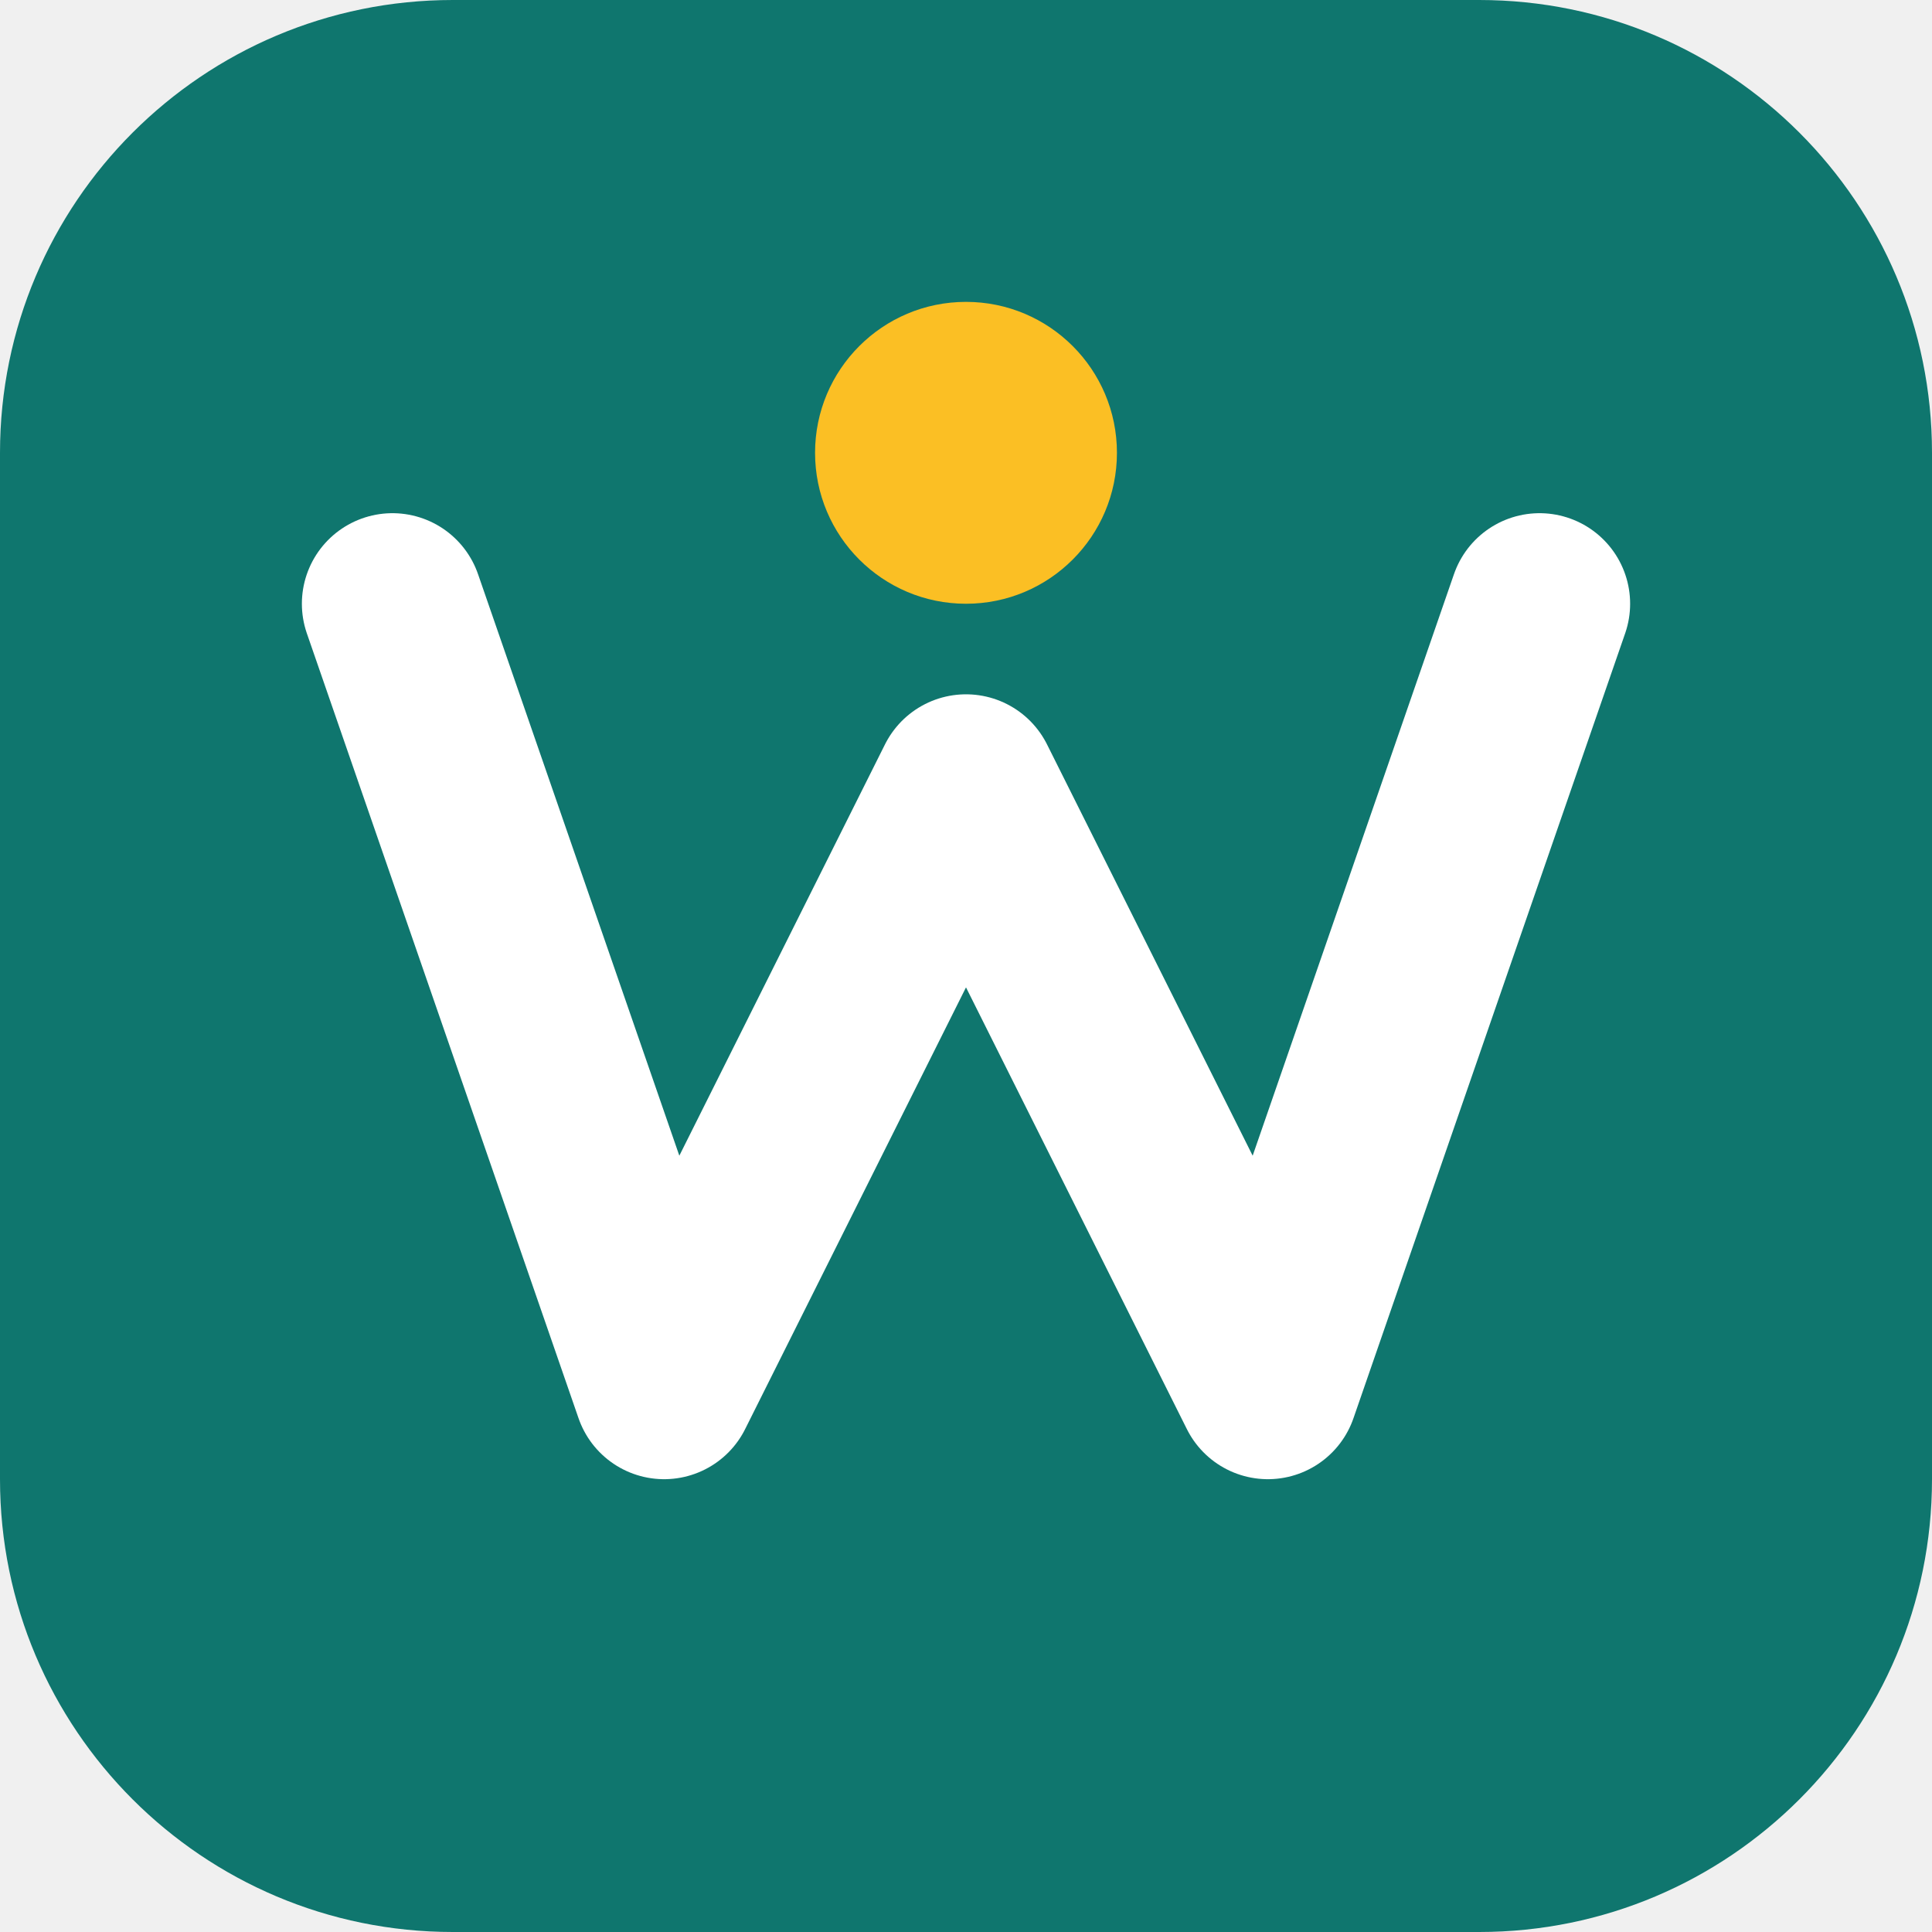
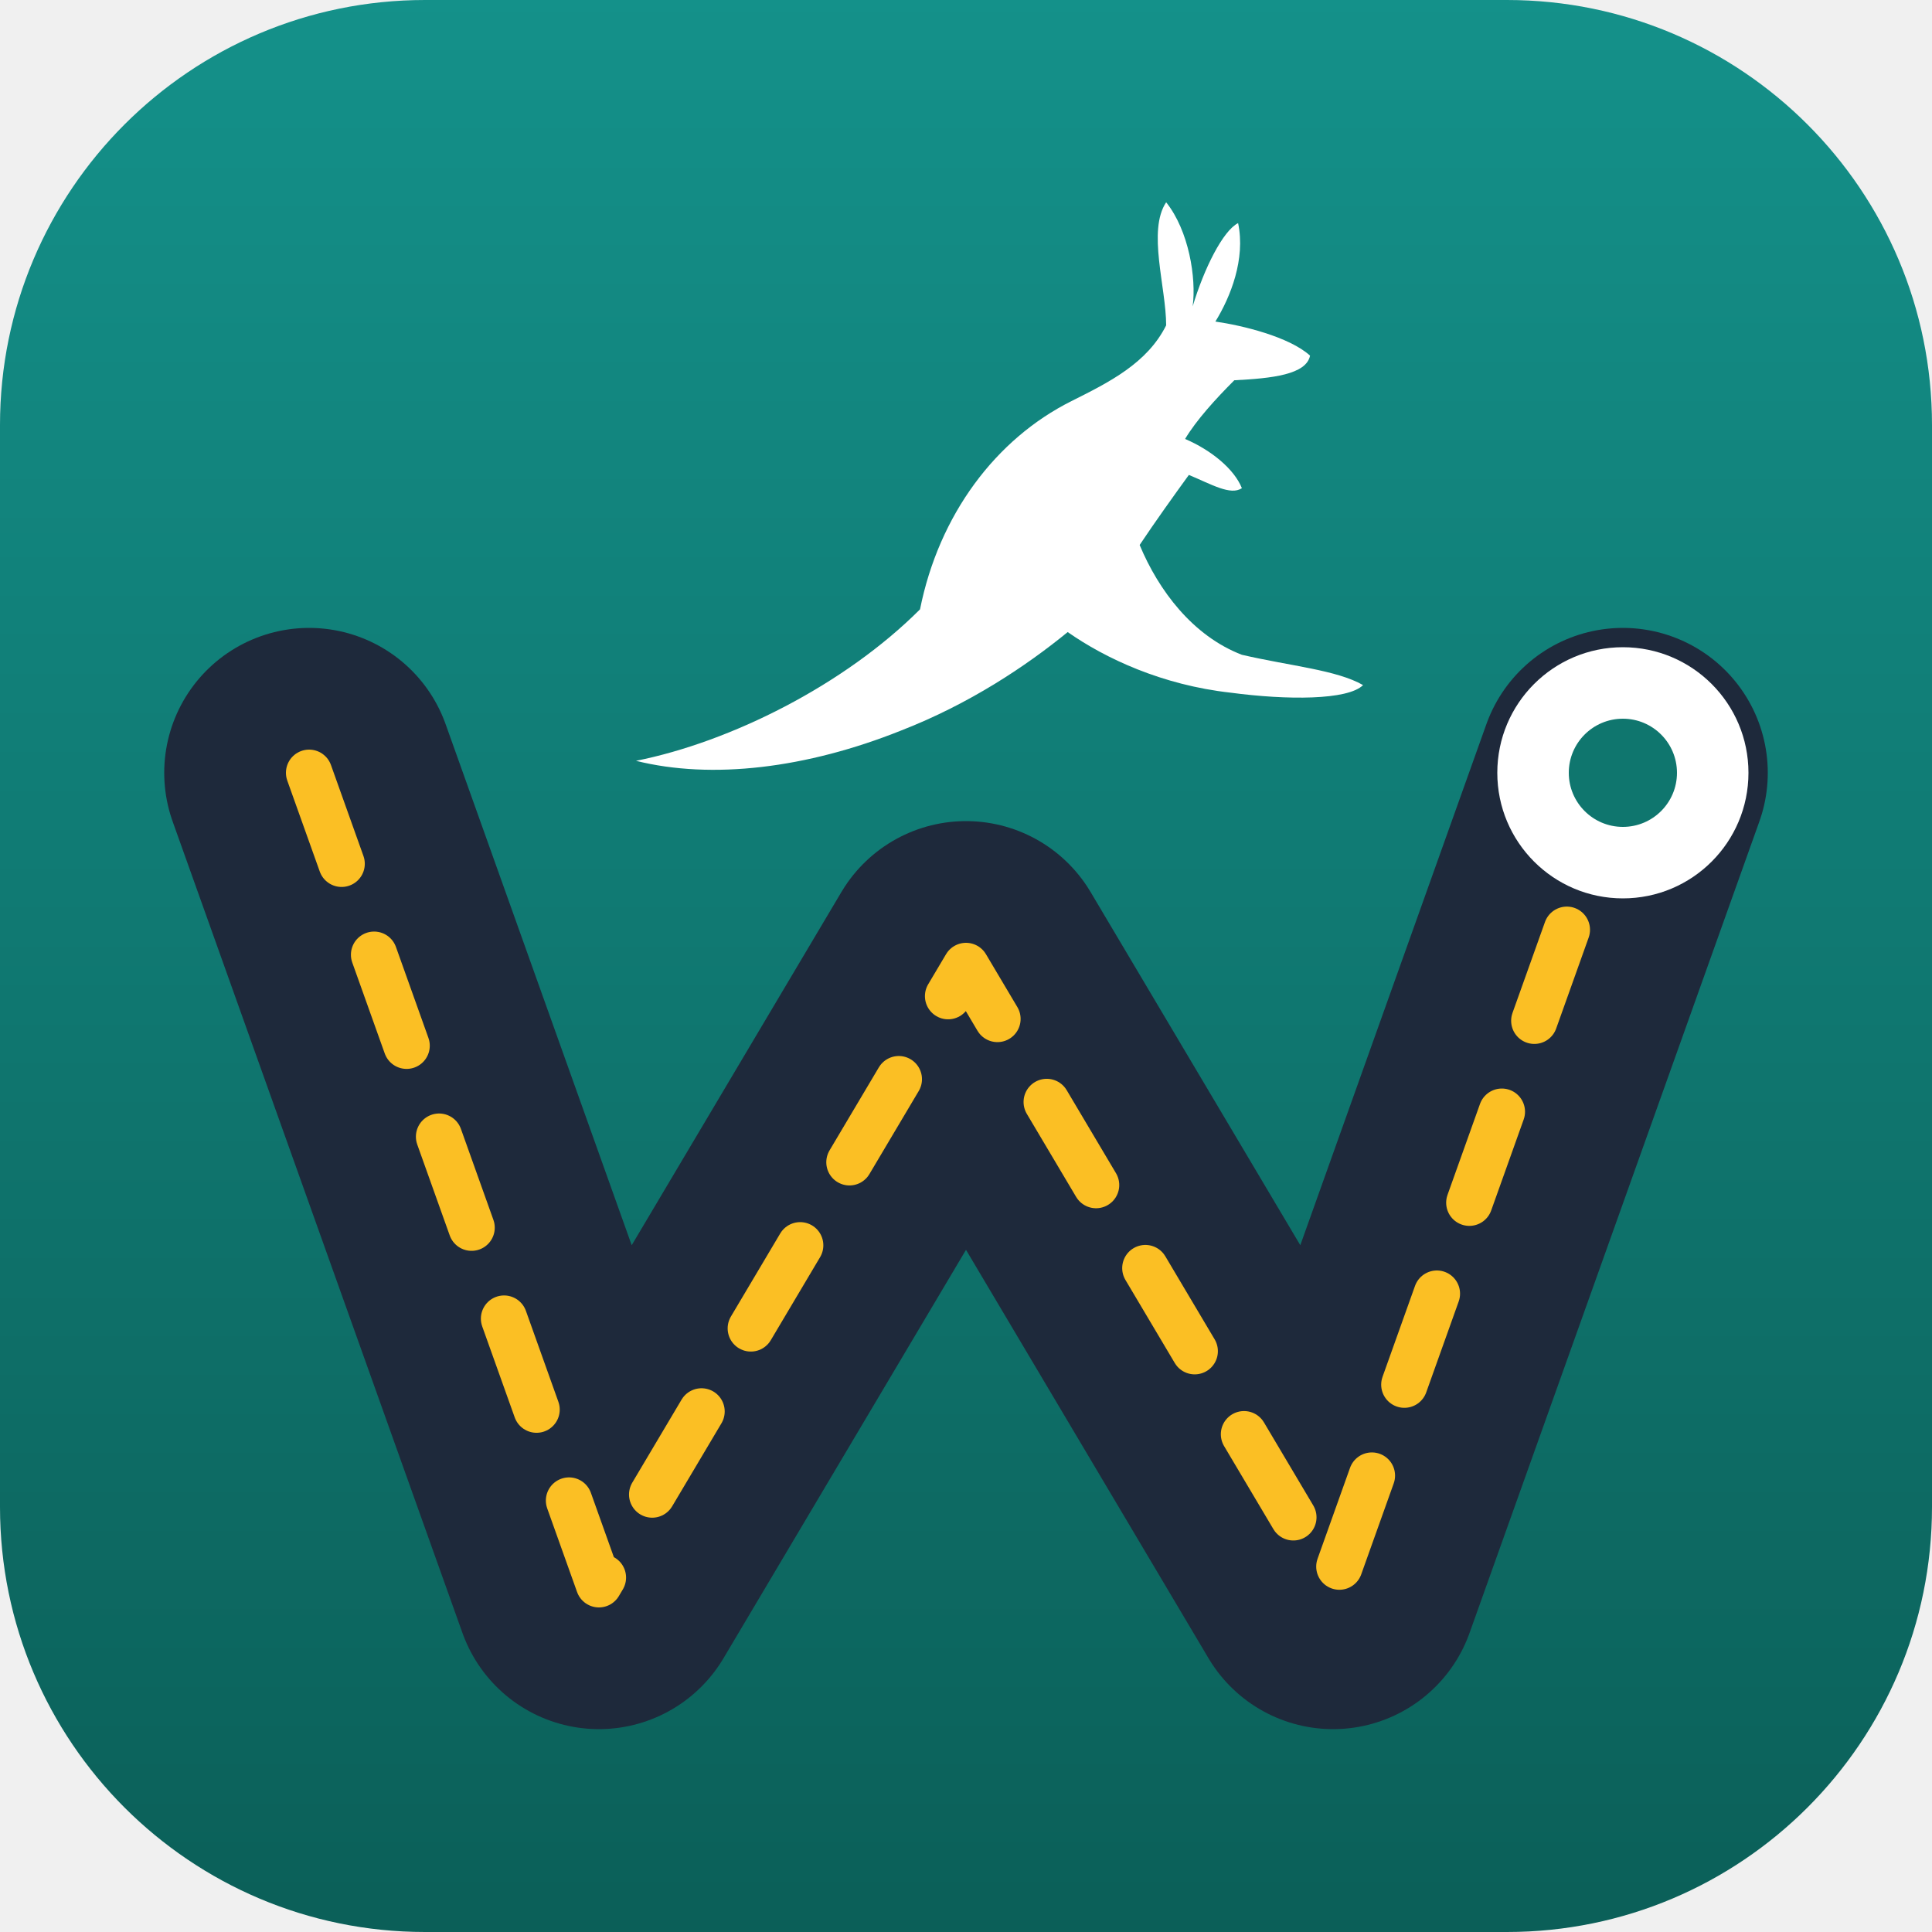
- <svg xmlns="http://www.w3.org/2000/svg" viewBox="0 0 64 64">
-   <rect width="64" height="64" rx="15" fill="#0f766e" />
-   <path d="M13 20 22 46 32 26 42 46 51 20" fill="none" stroke="#fff" stroke-width="6" stroke-linecap="round" stroke-linejoin="round" />
-   <circle cx="32" cy="15" r="5" fill="#fbbf24" />
+ <svg xmlns="http://www.w3.org/2000/svg" viewBox="0 0 100 100">
+   <defs>
+     <linearGradient id="bg" x1="0" y1="0" x2="0" y2="1">
+       <stop offset="0" stop-color="#14918a" />
+       <stop offset="1" stop-color="#0b5f58" />
+     </linearGradient>
+   </defs>
+   <rect width="100" height="100" rx="22" fill="url(#bg)" />
+   <path d="M16 40 L31 82 L50 50 L69 82 L84 40" fill="none" stroke="#1e293b" stroke-width="15" stroke-linejoin="round" stroke-linecap="round" />
+   <path d="M16 40 L31 82 L50 50 L69 82 L84 40" fill="none" stroke="#fbbf24" stroke-width="2.4" stroke-dasharray="5 5" stroke-linejoin="round" stroke-linecap="round" />
+   <path d=" M4 31 C9 30 15 27 19 23 C20 18 23 14 27 12 C29 11 31 10 32 8 C32 6 31 3 32 1.5 C33.2 3 33.6 5.5 33.4 7 C34 5 35 3 35.8 2.6 C36.2 4.5 35.4 6.5 34.6 7.8 C36 8 38.5 8.6 39.6 9.6 C39.4 10.6 37.6 10.8 35.6 10.9 C34.6 11.9 33.6 13 33 14 C34.4 14.6 35.6 15.6 36 16.6 C35.4 17 34.4 16.4 33.2 15.9 C32.4 17 31.4 18.4 30.6 19.6 C31.6 22 33.4 24.4 36 25.4 C38.6 26 41 26.2 42.4 27 C41.6 27.8 38.4 27.8 35.4 27.4 C31.8 27 28.8 25.6 26.8 24.2 C24.6 26 21.6 28 18 29.4 C13 31.4 8 32 4 31 Z" fill="#fff" transform="translate(29 9) scale(0.98)" />
+   <circle cx="84" cy="40" r="6.5" fill="#fff" />
+   <circle cx="84" cy="40" r="2.8" fill="#0f766e" />
</svg>
